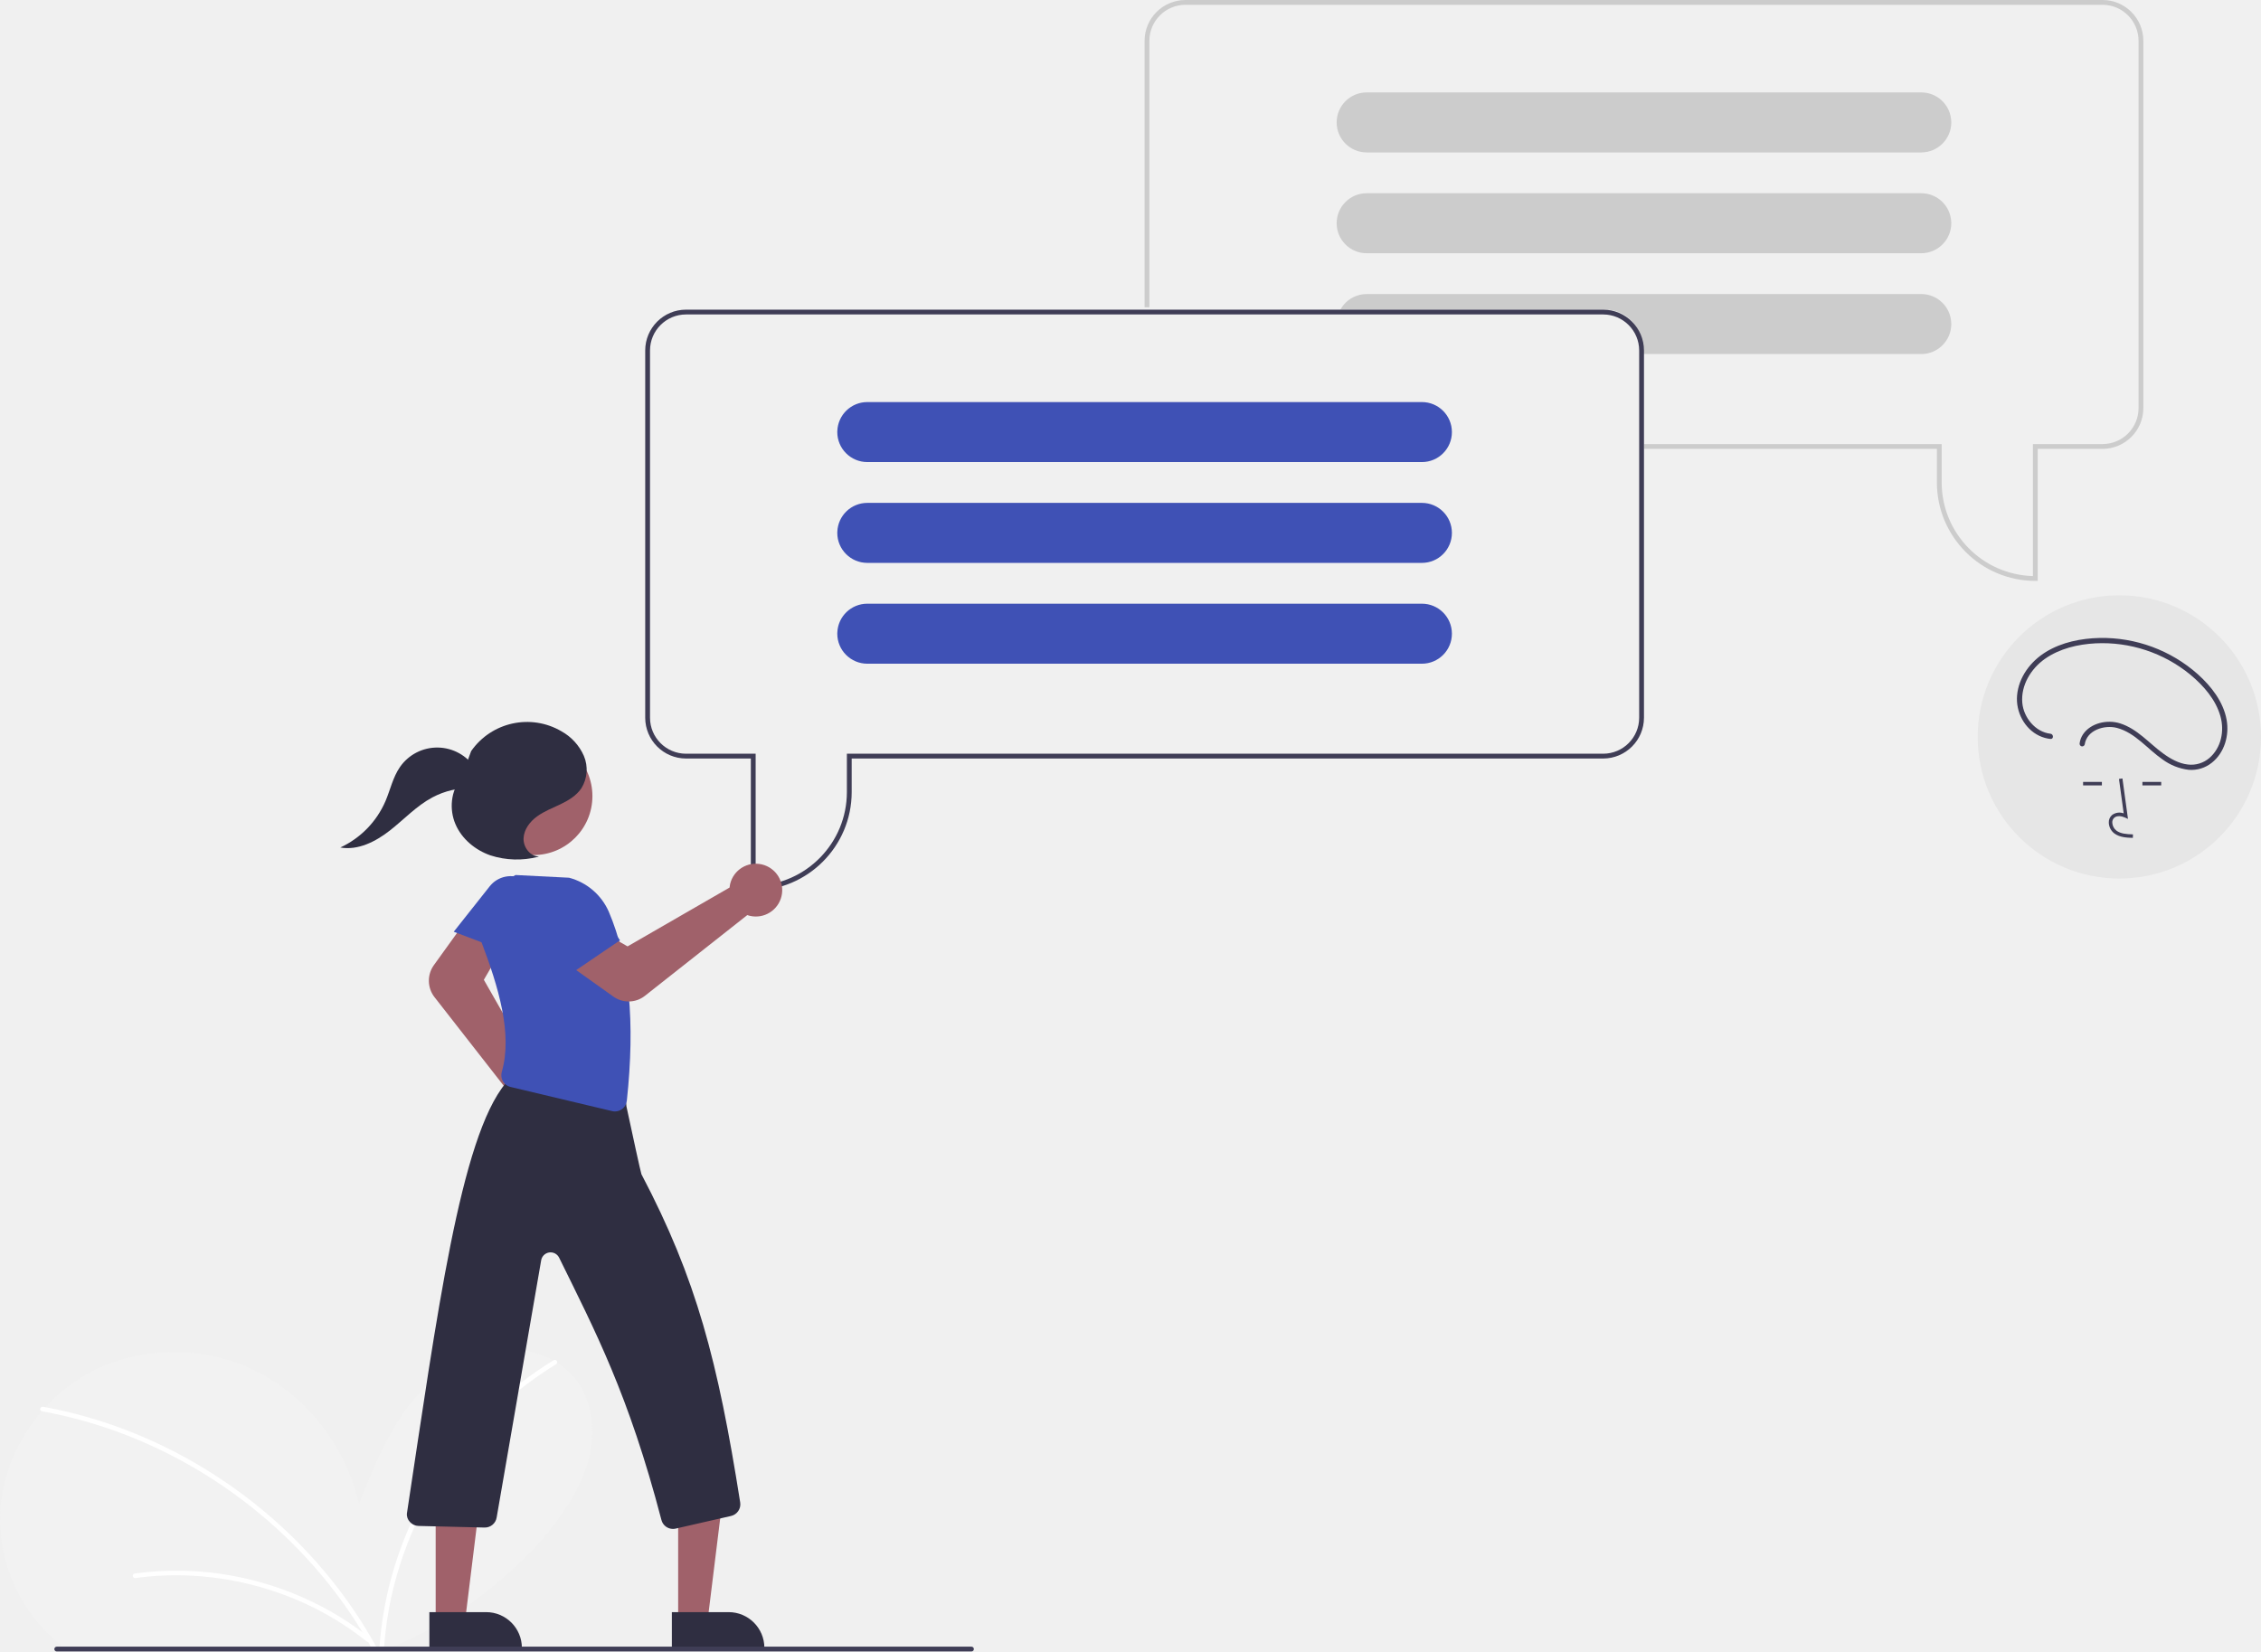
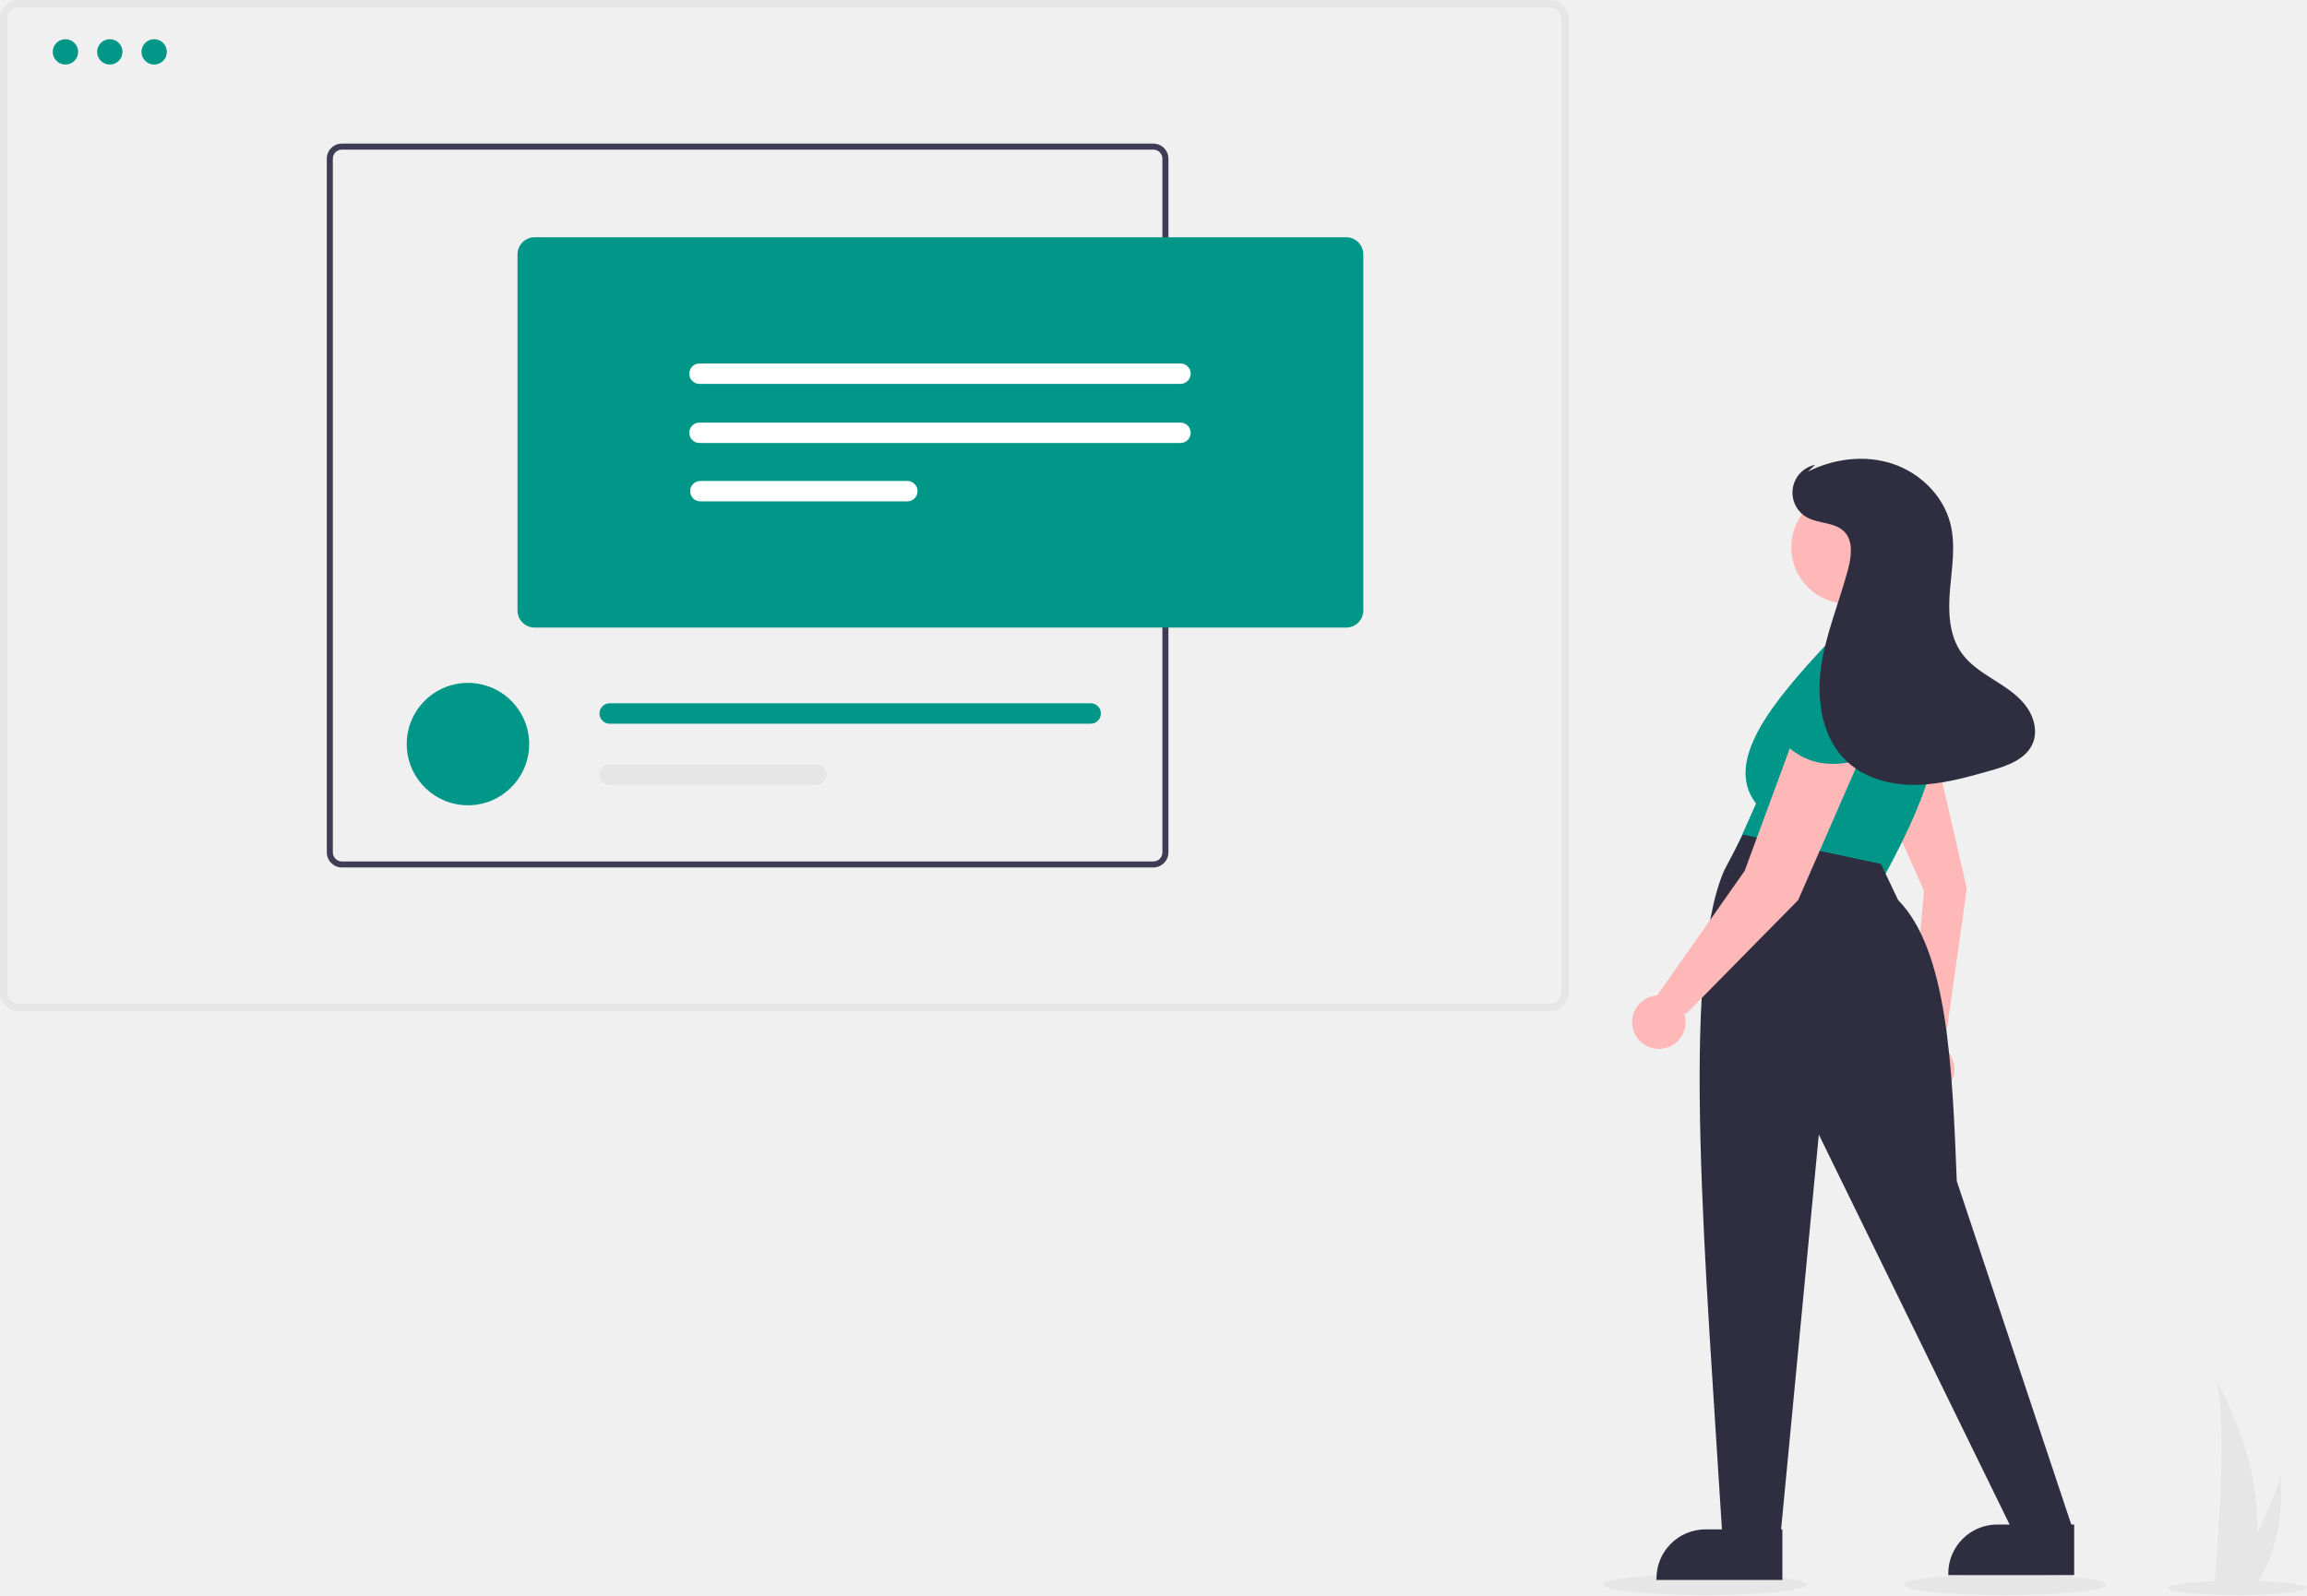
- <svg xmlns="http://www.w3.org/2000/svg" id="a4a50757-733b-48ab-9bd6-990578b011f6" data-name="Layer 1" width="941.739" height="688" viewBox="0 0 941.739 688">
-   <path d="M977.87,348h-1a41.047,41.047,0,0,1-41-41V293h-122v-2h124v16a39.047,39.047,0,0,0,38,38.987V291h29a15.017,15.017,0,0,0,15-15V123a15.017,15.017,0,0,0-15-15h-382a15.017,15.017,0,0,0-15,15V234h-2V123a17.019,17.019,0,0,1,17-17h382a17.019,17.019,0,0,1,17,17V276a17.019,17.019,0,0,1-17,17h-27Z" transform="translate(-129.1304 -106)" fill="#ccc" />
-   <path d="M941.85,156.51a12.497,12.497,0,0,0-12.48-12.01h-231a12.5,12.5,0,0,0,0,25h231a12.517,12.517,0,0,0,12.5-12.5A4.011,4.011,0,0,0,941.85,156.51Z" transform="translate(-129.1304 -106)" fill="#ccc" />
-   <path d="M941.85,198.51a12.497,12.497,0,0,0-12.48-12.01h-231a12.5,12.5,0,0,0,0,25h231a12.517,12.517,0,0,0,12.5-12.5A4.011,4.011,0,0,0,941.85,198.51Z" transform="translate(-129.1304 -106)" fill="#ccc" />
-   <path d="M941.85,240.51a12.497,12.497,0,0,0-12.48-12.01h-231a12.491,12.491,0,0,0-9.6,4.5,13.065,13.065,0,0,0-1.36,2h110.46a15.018,15.018,0,0,1,15,15v3.5h116.5a12.517,12.517,0,0,0,12.5-12.5A4.011,4.011,0,0,0,941.85,240.51Z" transform="translate(-129.1304 -106)" fill="#ccc" />
-   <path d="M153.648,790.705c.544.447,1.088.874,1.645,1.295H292.697q1.535-.632,3.057-1.295A161.801,161.801,0,0,0,335.828,765.755c8.012-6.788,15.383-13.796,20.727-20.364,7.455-9.165,14.321-19.153,17.514-30.533,3.187-11.38,2.235-24.425-4.884-33.862a30.309,30.309,0,0,0-7.999-7.326c-.512-.324-1.03-.635-1.561-.926a39.856,39.856,0,0,0-28.92-3.478c-13.764,3.556-25.202,13.485-33.363,25.131-8.161,11.639-13.459,25.008-18.68,38.228-5.298-23.596-21.342-44.73-43.014-55.476-21.666-10.745-48.584-10.616-69.79,1.023a70.141,70.141,0,0,0-17.844,14.055c-.511.551-1.01,1.114-1.503,1.684-10.344,11.976-16.814,27.314-17.345,43.131A67.606,67.606,0,0,0,153.648,790.705Z" transform="translate(-129.1304 -106)" fill="#f2f2f2" />
-   <path d="M287.205,792h1.943c.026-.434.058-.861.097-1.295a145.203,145.203,0,0,1,4.249-25.092,154.683,154.683,0,0,1,24.814-52.114A148.065,148.065,0,0,1,360.732,674.338a.92.92,0,0,0,.453-.667.969.969,0,0,0-1.431-1.01,1.464,1.464,0,0,0-.129.084,146.678,146.678,0,0,0-25.986,20.157,156.031,156.031,0,0,0-33.493,48.014,151.299,151.299,0,0,0-12.838,49.789C287.269,791.139,287.237,791.573,287.205,792Z" transform="translate(-129.1304 -106)" fill="#fff" />
-   <path d="M146.51,693.912a.12.12,0,0,0,.045.013c1.418.259,2.844.531,4.256.823a192.264,192.264,0,0,1,33.894,10.292,200.016,200.016,0,0,1,31.414,16.193,203.241,203.241,0,0,1,28.143,21.426,199.186,199.186,0,0,1,23.959,25.986A192.68,192.68,0,0,1,282.865,790.705c.246.427.486.861.726,1.295H285.812c-.233-.434-.473-.868-.719-1.295A194.262,194.262,0,0,0,266.97,763.935a201.333,201.333,0,0,0-24.814-25.746,205.867,205.867,0,0,0-28.745-20.908,201.988,201.988,0,0,0-32.074-15.649,192.434,192.434,0,0,0-33.325-9.405c-.317-.058-.628-.117-.946-.175C145.856,691.832,145.338,693.659,146.51,693.912Z" transform="translate(-129.1304 -106)" fill="#fff" />
-   <path d="M185.149,761.525a128.393,128.393,0,0,1,40.705.918,131.058,131.058,0,0,1,38.326,13.4,126.431,126.431,0,0,1,19.126,12.636c.977.78-.406,2.147-1.374,1.374a125.531,125.531,0,0,0-34.838-19.584,129.312,129.312,0,0,0-38.904-7.892,123.76,123.76,0,0,0-22.525,1.022,1.006,1.006,0,0,1-1.195-.679.978.978,0,0,1,.679-1.195Z" transform="translate(-129.1304 -106)" fill="#fff" />
-   <path d="M796.87,235h-382a17.024,17.024,0,0,0-17,17V405a17.024,17.024,0,0,0,17,17h27v55h1a41.043,41.043,0,0,0,41-41V422h313a17.024,17.024,0,0,0,17-17V252A17.024,17.024,0,0,0,796.87,235Zm15,170a15.018,15.018,0,0,1-15,15h-315v16a39.057,39.057,0,0,1-38,38.99V420h-29a15.018,15.018,0,0,1-15-15V252a15.018,15.018,0,0,1,15-15h382a15.018,15.018,0,0,1,15,15Z" transform="translate(-129.1304 -106)" fill="#3f3d56" />
-   <path d="M721.37,273.5h-231a12.497,12.497,0,0,0-12.48,12.01,4.011,4.011,0,0,0-.02.49,12.518,12.518,0,0,0,12.5,12.5h231a12.5,12.5,0,0,0,0-25Z" transform="translate(-129.1304 -106)" fill="#3f51b5" />
-   <path d="M721.37,315.5h-231a12.497,12.497,0,0,0-12.48,12.01,4.011,4.011,0,0,0-.02.49,12.518,12.518,0,0,0,12.5,12.5h231a12.5,12.5,0,1,0,0-25Z" transform="translate(-129.1304 -106)" fill="#3f51b5" />
-   <path d="M721.37,357.5h-231a12.497,12.497,0,0,0-12.48,12.01,4.011,4.011,0,0,0-.02.49,12.518,12.518,0,0,0,12.5,12.5h231a12.5,12.5,0,1,0,0-25Z" transform="translate(-129.1304 -106)" fill="#3f51b5" />
-   <path d="M353.856,578.72a10.706,10.706,0,0,1-1.347-.084,11.003,11.003,0,0,1-9.36-13.49,10.507,10.507,0,0,1,.311-1.035L310.096,521.397a11.149,11.149,0,0,1-.26-13.309l11.687-16.232,15.275,11.785-6.137,10.542,24.303,42.599a10.588,10.588,0,0,1,1.451.236,11.003,11.003,0,0,1-2.559,21.701Z" transform="translate(-129.1304 -106)" fill="#a0616a" />
-   <polygon points="282.467 675.118 294.727 675.117 300.559 627.829 282.465 627.83 282.467 675.118" fill="#a0616a" />
-   <path d="M408.97,777.614h38.531a0,0,0,0,1,0,0v14.887a0,0,0,0,1,0,0H423.857A14.887,14.887,0,0,1,408.97,777.614v0A0,0,0,0,1,408.97,777.614Z" transform="translate(727.3768 1464.095) rotate(179.9974)" fill="#2f2e41" />
-   <polygon points="181.467 675.118 193.727 675.117 199.559 627.829 181.465 627.83 181.467 675.118" fill="#a0616a" />
-   <path d="M307.97,777.614h38.531a0,0,0,0,1,0,0v14.887a0,0,0,0,1,0,0H322.857A14.887,14.887,0,0,1,307.97,777.614v0A0,0,0,0,1,307.97,777.614Z" transform="translate(525.3768 1464.1) rotate(179.9974)" fill="#2f2e41" />
-   <path d="M318.122,494.159l27.525,10.459,6.72-18.667a11.168,11.168,0,0,0-5.002-13.499h0a11.168,11.168,0,0,0-14.262,2.784Z" transform="translate(-129.1304 -106)" fill="#3f51b5" />
-   <path d="M409.418,742.945a4.953,4.953,0,0,1-4.792-3.726C390.9,686.708,376.963,660.388,362.019,629.953a3.974,3.974,0,0,0-7.495,1.156L336,738.158a4.982,4.982,0,0,1-5.035,4.218l-27.501-.67a4.933,4.933,0,0,1-3.538-1.601,4.484,4.484,0,0,1-1.304-3.647c12.456-82.145,22.263-156.501,41.123-179.185a6.684,6.684,0,0,1,1.775-1.207l-.572-.088c-.164-.025-.599-.092-.604-.53l-.005-.423.43-.082a5.57,5.57,0,0,1,2.021.304l43.044,6.625a4.972,4.972,0,0,1,4.214,5.024c2.34,10.947,5.926,27.471,6.247,28.285,22.966,43.662,31.877,78.043,41.14,136.752a4.986,4.986,0,0,1-3.812,5.619L410.539,742.818A5.029,5.029,0,0,1,409.418,742.945Z" transform="translate(-129.1304 -106)" fill="#2f2e41" />
-   <path d="M385.262,569.031a4.95,4.95,0,0,1-1.147-.135l-42.378-10.081a4.884,4.884,0,0,1-3.116-2.309,5.122,5.122,0,0,1-.484-3.983c4.57-15.843-1.422-35.483-8.579-54.346a26.005,26.005,0,0,1,14.219-27.588l.115-.056,22.25,1.123a24.992,24.992,0,0,1,16.567,14.18c8.576,20.071,11.031,45.825,7.506,78.735a4.986,4.986,0,0,1-4.953,4.461Z" transform="translate(-129.1304 -106)" fill="#3f51b5" />
-   <path d="M390.963,523.217a10.863,10.863,0,0,1-6.313-2.007l-16.414-11.699,11.711-15.332,10.572,6.086,42.481-24.507a10.571,10.571,0,0,1,.229-1.452,11,11,0,1,1,8.191,13.226,10.516,10.516,0,0,1-1.036-.306l-42.674,33.666A10.886,10.886,0,0,1,390.963,523.217Z" transform="translate(-129.1304 -106)" fill="#a0616a" />
-   <path d="M363.028,514.285,387.377,497.728l-11.443-16.207a11.168,11.168,0,0,0-13.929-3.64h0a11.168,11.168,0,0,0-5.894,13.283Z" transform="translate(-129.1304 -106)" fill="#3f51b5" />
-   <circle cx="222.188" cy="331.661" r="24.561" fill="#a0616a" />
-   <path d="M353.569,462.79c-3.686-.016-6.53-3.897-6.365-7.58s2.639-6.923,5.619-9.093,6.475-3.492,9.798-5.087,6.617-3.586,8.669-6.648a14.716,14.716,0,0,0,1.023-13.504,21.669,21.669,0,0,0-9.333-10.224,28.378,28.378,0,0,0-37.607,8.25l-4.208,11.458c-4.288,5.156-4.968,12.813-2.332,18.98s8.248,10.806,14.581,13.011a35.794,35.794,0,0,0,19.841.595" transform="translate(-129.1304 -106)" fill="#2f2e41" />
-   <path d="M327.03,426.017a18.849,18.849,0,0,0-31.292-.502c-2.955,4.25-4.027,9.49-6.059,14.251a37.768,37.768,0,0,1-18.797,19.303c7.377,1.297,14.727-2.456,20.625-7.073s11.085-10.254,17.69-13.786a33.289,33.289,0,0,1,16.918-3.886" transform="translate(-129.1304 -106)" fill="#2f2e41" />
-   <path d="M533.763,794h-381a1,1,0,1,1,0-2h381a1,1,0,0,1,0,2Z" transform="translate(-129.1304 -106)" fill="#3f3d56" />
-   <circle cx="882.739" cy="307" r="59" fill="#e6e6e6" />
-   <path d="M1017.496,455.052c-2.403-.067-5.394-.151-7.696-1.833a5.911,5.911,0,0,1-2.326-4.413,3.976,3.976,0,0,1,1.352-3.265,5.13,5.13,0,0,1,4.853-.699l-1.962-14.336,1.44-.197,2.306,16.854-1.202-.552c-1.394-.639-3.308-.965-4.497.04a2.554,2.554,0,0,0-.838,2.104,4.467,4.467,0,0,0,1.73,3.291c1.792,1.309,4.176,1.478,6.88,1.554Z" transform="translate(-129.1304 -106)" fill="#3f3d56" />
-   <rect x="867.638" y="325.742" width="7.828" height="1.454" fill="#3f3d56" />
-   <rect x="892.348" y="325.742" width="7.828" height="1.454" fill="#3f3d56" />
-   <path d="M983.168,411.671c-6.304-.719-11.186-6.759-11.723-12.888-.638-7.291,3.608-14.216,9.433-18.307,6.092-4.279,13.682-6.065,21.025-6.459a57.784,57.784,0,0,1,39.498,13.019c5.503,4.57,10.642,10.392,12.589,17.424,1.692,6.107.315,13.025-4.597,17.302a11.611,11.611,0,0,1-8.91,2.743c-3.811-.396-7.327-2.4-10.371-4.613-5.921-4.305-10.781-10.302-17.995-12.552-5.289-1.649-12.153-.198-15.385,4.585a8.706,8.706,0,0,0-1.39,3.647,1.129,1.129,0,0,0,.761,1.341,1.097,1.097,0,0,0,1.341-.761c.849-6.024,8.256-8.272,13.454-6.897,7.579,2.006,12.667,8.769,18.885,13.066a22.949,22.949,0,0,0,10.998,4.39,13.656,13.656,0,0,0,9.596-2.948c5.312-4.195,7.344-11.41,6.169-17.906-1.36-7.522-6.423-13.969-11.978-18.961a59.919,59.919,0,0,0-40.949-15.127c-7.684.177-15.702,1.763-22.323,5.824-6.421,3.94-11.385,10.531-12.033,18.192-.571,6.744,3.047,13.797,9.258,16.751a14.498,14.498,0,0,0,4.646,1.311c1.392.159,1.38-2.023,0-2.18Z" transform="translate(-129.1304 -106)" fill="#3f3d56" />
+ <svg xmlns="http://www.w3.org/2000/svg" id="a75bc36a-d732-4694-9701-0c8e65c5a43b" data-name="Layer 1" width="948.74" height="656.188" viewBox="0 0 948.74 656.188">
+   <path d="M893.483,435.695,916.85,488.328l-5.623,65.093a11.02,11.02,0,1,0,13.175-.803l.916-.161,9.155-65.048-15.1-65.613Z" transform="translate(-125.63 -121.906)" fill="#ffb8b8" />
+   <ellipse id="b78bcc7b-dc51-41b0-8da1-d9ae2dc50050" data-name="Ellipse 432" cx="701.125" cy="651.844" rx="41.704" ry="4.344" fill="#e6e6e6" />
+   <ellipse id="e61ab66d-6414-4e65-834d-738041a766d7" data-name="Ellipse 433" cx="824.498" cy="651.844" rx="41.704" ry="4.344" fill="#e6e6e6" />
+   <ellipse id="b14e1fdf-dcce-4a60-9ebe-71ac2d975d4d" data-name="Ellipse 434" cx="920.069" cy="653.201" rx="28.671" ry="2.987" fill="#e6e6e6" />
+   <path id="b155b0ed-0d8b-4bf4-9d1d-fec88f99f221" data-name="Path 2215" d="M1053.9,752.469a79.301,79.301,0,0,1-3.7,21.921c-.052.165-.106.327-.16.492h-13.824c.015-.147.03-.312.044-.492.922-10.6,6.236-75.092-.118-86.121C1036.7,689.163,1054.976,718.798,1053.9,752.469Z" transform="translate(-125.63 -121.906)" fill="#e6e6e6" />
+   <path id="be40ba6a-ff22-46fc-b19c-3116db10fbe1" data-name="Path 2216" d="M1052.867,774.39q-.174.247-.359.492h-10.371c.079-.14.17-.3.275-.492,1.713-3.092,6.784-12.337,11.492-21.921,5.059-10.3,9.7-20.99,9.309-24.859C1063.334,728.483,1066.834,755.084,1052.867,774.39Z" transform="translate(-125.63 -121.906)" fill="#e6e6e6" />
+   <path id="eeaf384e-0545-4292-b8fb-facd94914478" data-name="Path 2217" d="M763.112,537.816h-629.9a7.591,7.591,0,0,1-7.582-7.582V129.488a7.59,7.59,0,0,1,7.582-7.582h629.9a7.59,7.59,0,0,1,7.582,7.582V530.234A7.591,7.591,0,0,1,763.112,537.816Zm-629.9-412.91a4.587,4.587,0,0,0-4.582,4.582V530.234a4.587,4.587,0,0,0,4.582,4.582h629.9a4.587,4.587,0,0,0,4.582-4.582V129.488a4.587,4.587,0,0,0-4.582-4.582Z" transform="translate(-125.63 -121.906)" fill="#e6e6e6" />
+   <path id="fa4958e0-769a-4069-95d8-47331dde78e6" data-name="Path 2218" d="M599.955,180.987H266.213a6.189,6.189,0,0,0-6.182,6.182V472.552a6.189,6.189,0,0,0,6.182,6.182H599.955a6.189,6.189,0,0,0,6.182-6.182V187.169A6.189,6.189,0,0,0,599.955,180.987Zm3.7,291.566a3.718,3.718,0,0,1-3.7,3.716H266.213a3.711,3.711,0,0,1-3.7-3.716V187.169a3.711,3.711,0,0,1,3.7-3.716H599.955a3.718,3.718,0,0,1,3.7,3.716Z" transform="translate(-125.63 -121.906)" fill="#3f3d56" />
+   <path id="b96bbff1-710e-4cf9-8f0a-207f6a2454c7" data-name="Path 2219" d="M343.249,427.991c0,.44-.012.88-.035,1.308a25.175,25.175,0,0,1-50.281,0c-.023-.428-.035-.868-.035-1.308a25.175,25.175,0,0,1,50.35,0Z" transform="translate(-125.63 -121.906)" fill="#009688" />
+   <path id="a99625a5-8e94-4aa2-927a-7cc58a47d0f9" data-name="Path 2220" d="M574.021,411.204H376.21a4.2,4.2,0,0,0,0,8.394H574.021a4.2,4.2,0,0,0,.317-8.394Q574.18,411.198,574.021,411.204Z" transform="translate(-125.63 -121.906)" fill="#009688" />
+   <path id="f2e8dd5a-2c6f-4c4a-9a4a-91faa08ec764" data-name="Path 2221" d="M461.327,436.384H376.21a4.191,4.191,0,0,0,0,8.382h85.117a4.191,4.191,0,0,0,.014-8.382Z" transform="translate(-125.63 -121.906)" fill="#e6e6e6" />
+   <path id="b0d633b1-50f0-455b-880b-69d0ec30b218" data-name="Path 2222" d="M679.244,380.069H345.5a7.057,7.057,0,0,1-7.049-7.049V226.554a7.057,7.057,0,0,1,7.049-7.049H679.24a7.057,7.057,0,0,1,7.049,7.049V373.016A7.057,7.057,0,0,1,679.244,380.069Z" transform="translate(-125.63 -121.906)" fill="#009688" />
+   <path id="a4d76c33-4002-4242-b64e-8bf1a807cbd3" data-name="Path 2223" d="M413.471,271.424a4.2,4.2,0,0,0-.367,8.392q.183.008.367,0H611.278a4.2,4.2,0,0,0,0-8.392Z" transform="translate(-125.63 -121.906)" fill="#fff" />
+   <path id="a4bd9330-30bf-4fe3-97b2-bd8f02deaa7a" data-name="Path 2224" d="M413.471,295.737a4.2,4.2,0,0,0-.367,8.392q.183.008.367,0H611.278a4.2,4.2,0,0,0,0-8.392Z" transform="translate(-125.63 -121.906)" fill="#fff" />
+   <path id="f4033984-e442-4bd8-ab2d-9d91ebc99eb7" data-name="Path 2225" d="M413.471,319.754a4.2,4.2,0,0,0,0,8.392h85.117a4.2,4.2,0,1,0,.367-8.392q-.183-.008-.367,0Z" transform="translate(-125.63 -121.906)" fill="#fff" />
+   <circle id="f8f82ae4-70bd-49d3-8148-f9c9501b42d9" data-name="Ellipse 435" cx="26.913" cy="21.337" r="5.213" fill="#009688" />
+   <circle id="fa464750-9ca1-4e8d-97b4-cb58e01582d0" data-name="Ellipse 436" cx="45.158" cy="21.337" r="5.213" fill="#009688" />
+   <circle id="a6e2f59b-2266-45a7-a68c-25353aee0074" data-name="Ellipse 437" cx="63.403" cy="21.337" r="5.213" fill="#009688" />
+   <circle id="f535a5d2-8502-4b05-b17c-60a180e2caaa" data-name="Ellipse 438" cx="759.876" cy="225.16" r="23.221" fill="#ffb8b8" />
+   <path id="a6ce20f5-c5fa-405c-86dd-46bb39d2c055" data-name="Path 2228" d="M839.577,470.903l60.987,11.346c20.561-37.668,31.9-71.681,12.765-93.608l-36.167-2.128c-23.109,24.712-42.654,48.694-29.374,65.954Z" transform="translate(-125.63 -121.906)" fill="#009688" />
+   <path id="af3567e9-adb8-4eb6-a03d-f215f48a4fbf" data-name="Path 2229" d="M893.886,441.326c13.957,5.34,26.911.7,38.8-14.521l-17.622-34-22.455,4.45Z" transform="translate(-125.63 -121.906)" fill="#009688" />
+   <path id="bace76f9-9256-4201-a271-96ace1a4e0ec" data-name="Path 2230" d="M833.9,753.146l24.111-1.24,15.6-163.283,79.425,162.4,24.82-.709L930.348,607.769c-1.875-47.556-3.835-94.988-24.111-115.592l-7.091-14.892-56.732-12.056-7.8,14.892C816.527,522.354,827.146,643.024,833.9,753.146Z" transform="translate(-125.63 -121.906)" fill="#2f2e41" />
+   <path d="M862.976,426.228l-19.856,53.9L807.115,531.365a11.02,11.02,0,1,0,11.062,7.202l.832.416,46.095-46.8,26.948-61.7Z" transform="translate(-125.63 -121.906)" fill="#ffb8b8" />
+   <path id="a8f9c73a-9317-4677-96f1-9f40fb1bc65c" data-name="Path 2233" d="M858.015,426.227c9.934,11.164,23.57,13,41.131,4.964V392.897l-21.984-6.382Z" transform="translate(-125.63 -121.906)" fill="#009688" />
+   <path d="M958.333,411.728c-3.531-4.417-8.459-7.453-13.237-10.475-4.778-3.022-9.631-6.233-12.878-10.863-5.181-7.388-5.428-17.105-4.655-26.095s2.355-18.173.164-26.927c-2.898-11.58-12.493-20.956-23.829-24.695-11.336-3.739-24.086-2.143-34.75,3.221l2.931-2.767a11.664,11.664,0,0,0-3.279,21.637c4.811,2.653,11.365,1.893,15.23,5.793,3.805,3.845,3.008,10.156,1.634,15.388-3.555,13.544-9.193,26.582-11.146,40.444-1.953,13.862.516,29.394,10.8,38.894,7.561,6.983,18.303,9.677,28.592,9.471,10.289-.206,20.329-3.021,30.229-5.821,6.945-1.962,14.78-4.684,17.5-11.372C963.769,422.328,961.864,416.145,958.333,411.728Z" transform="translate(-125.63 -121.906)" fill="#2f2e41" />
+   <path d="M858.62,771.836l-51.769-.002v-.655a20.151,20.151,0,0,1,20.15-20.15h.001l31.619.001Z" transform="translate(-125.63 -121.906)" fill="#2f2e41" />
+   <path d="M978.62,769.836l-51.769-.002v-.655a20.151,20.151,0,0,1,20.15-20.15h.001l31.619.001Z" transform="translate(-125.63 -121.906)" fill="#2f2e41" />
</svg>
